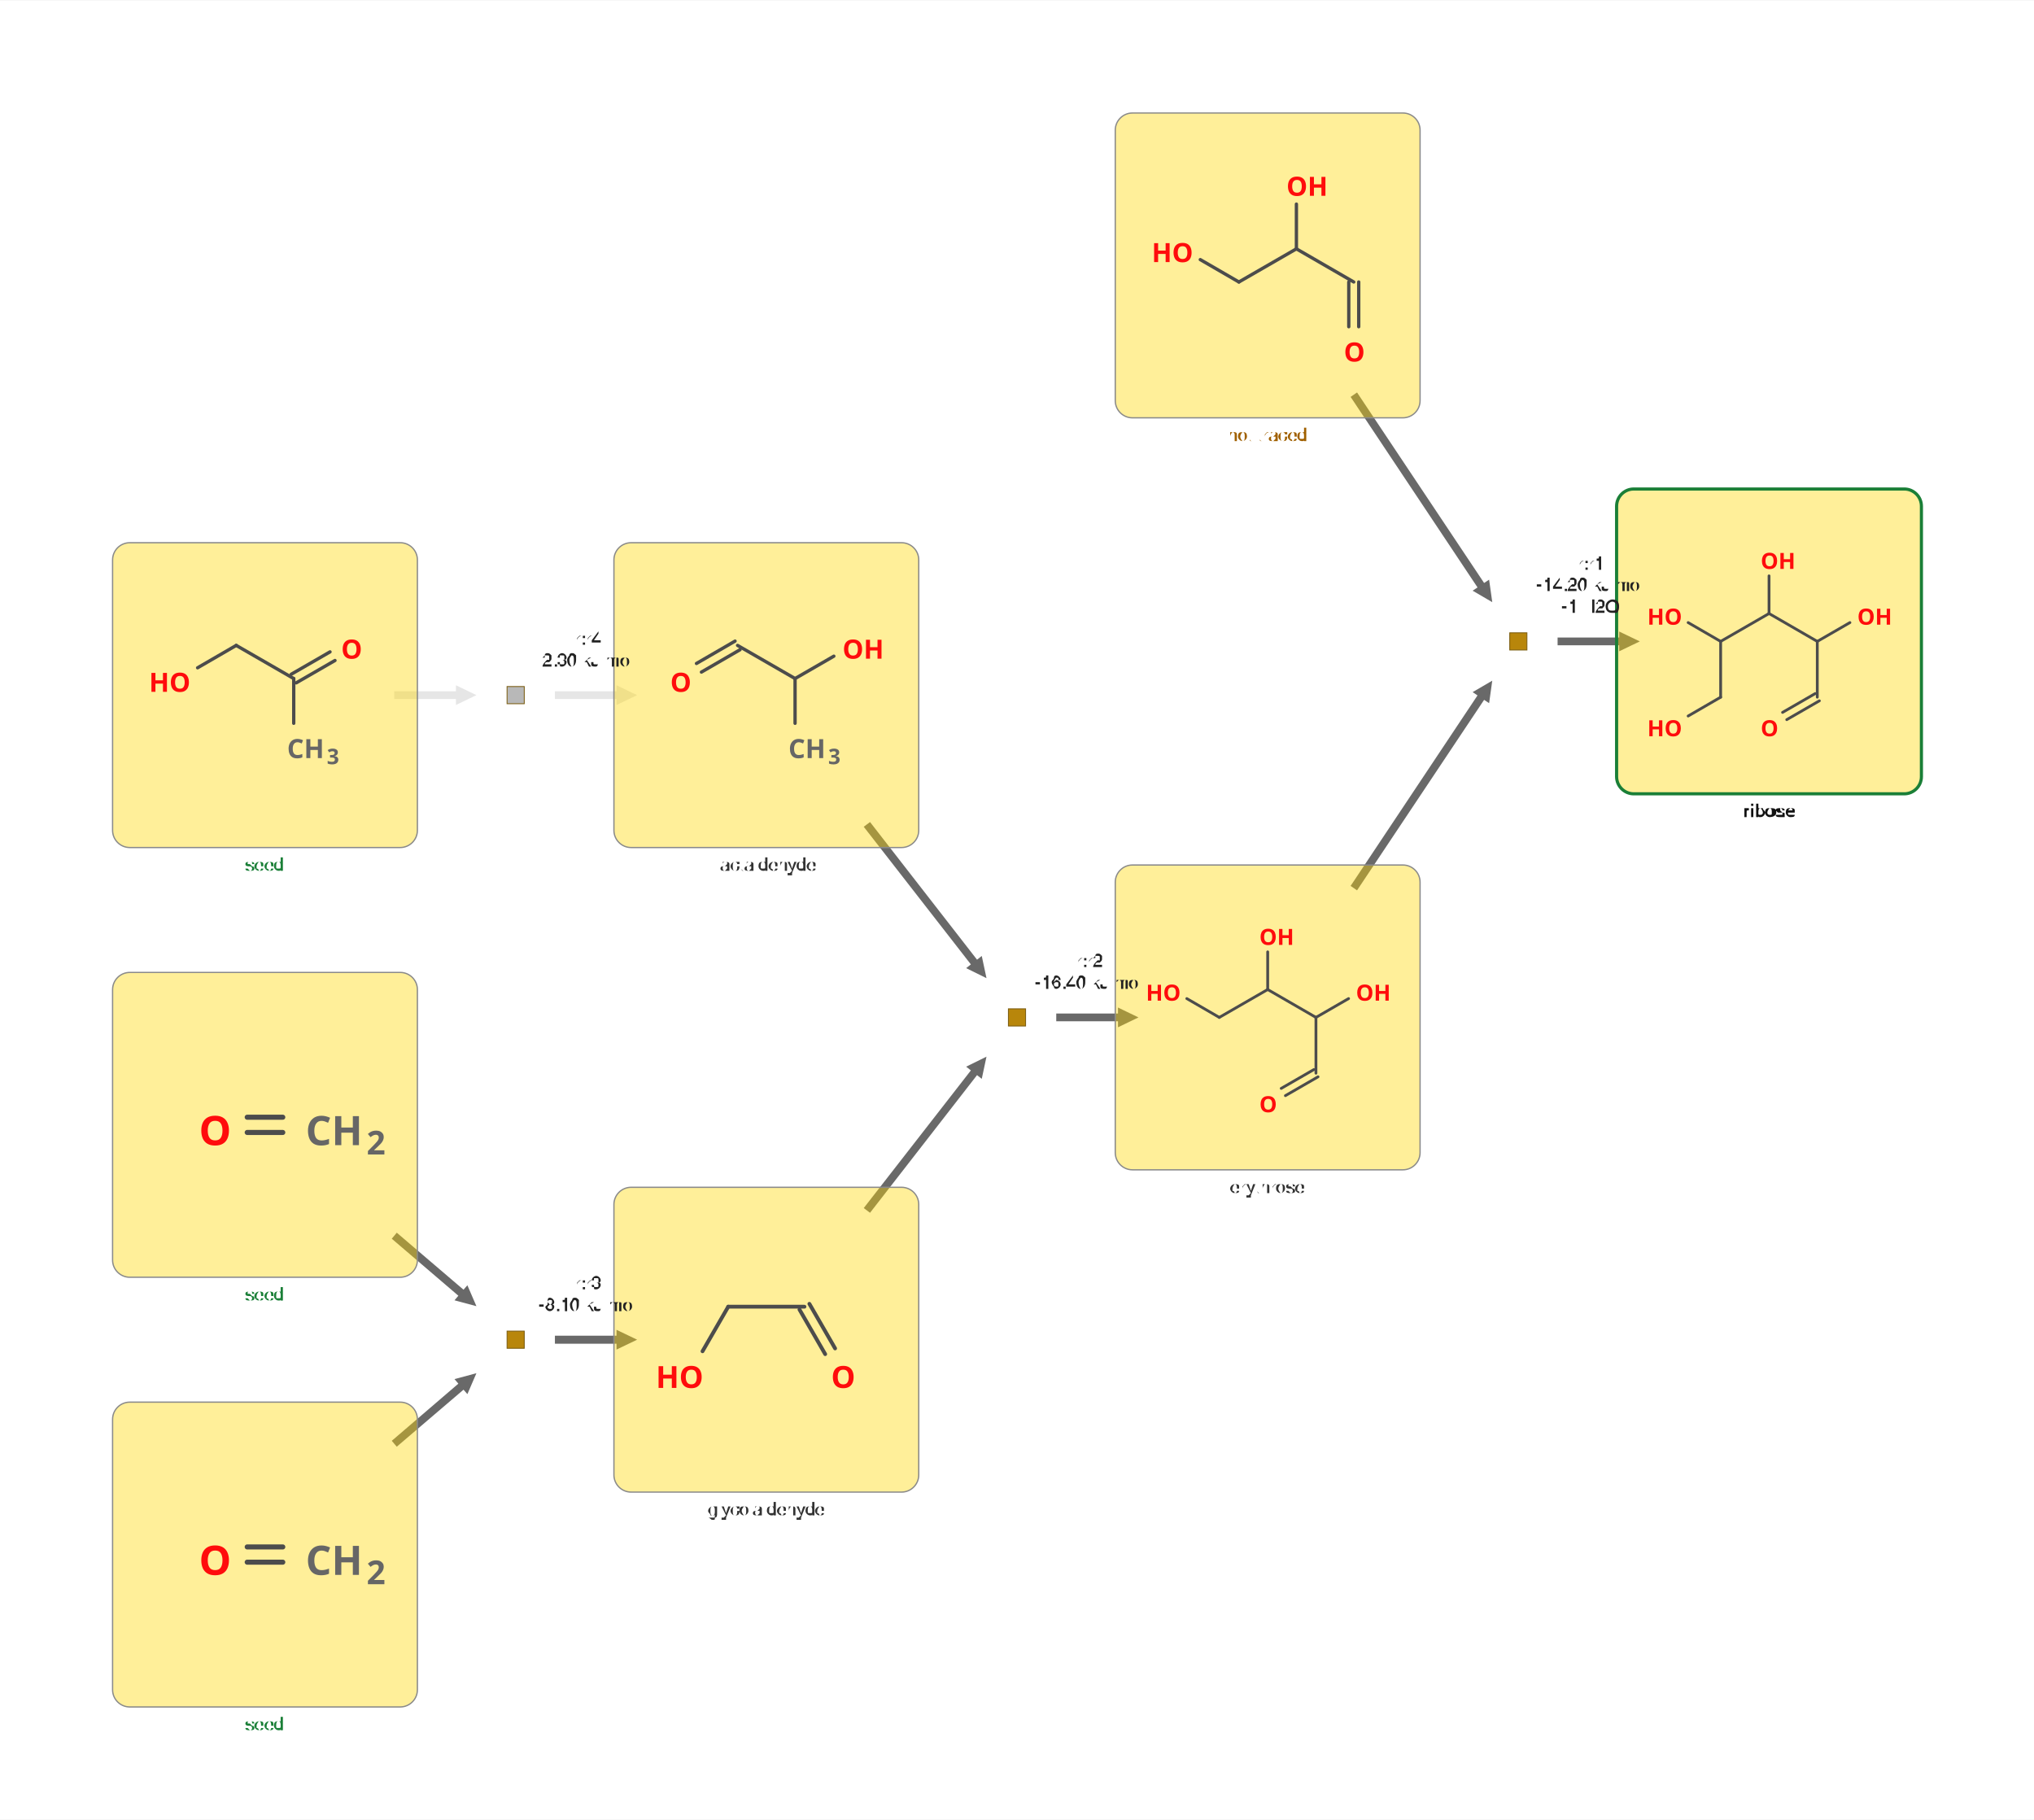
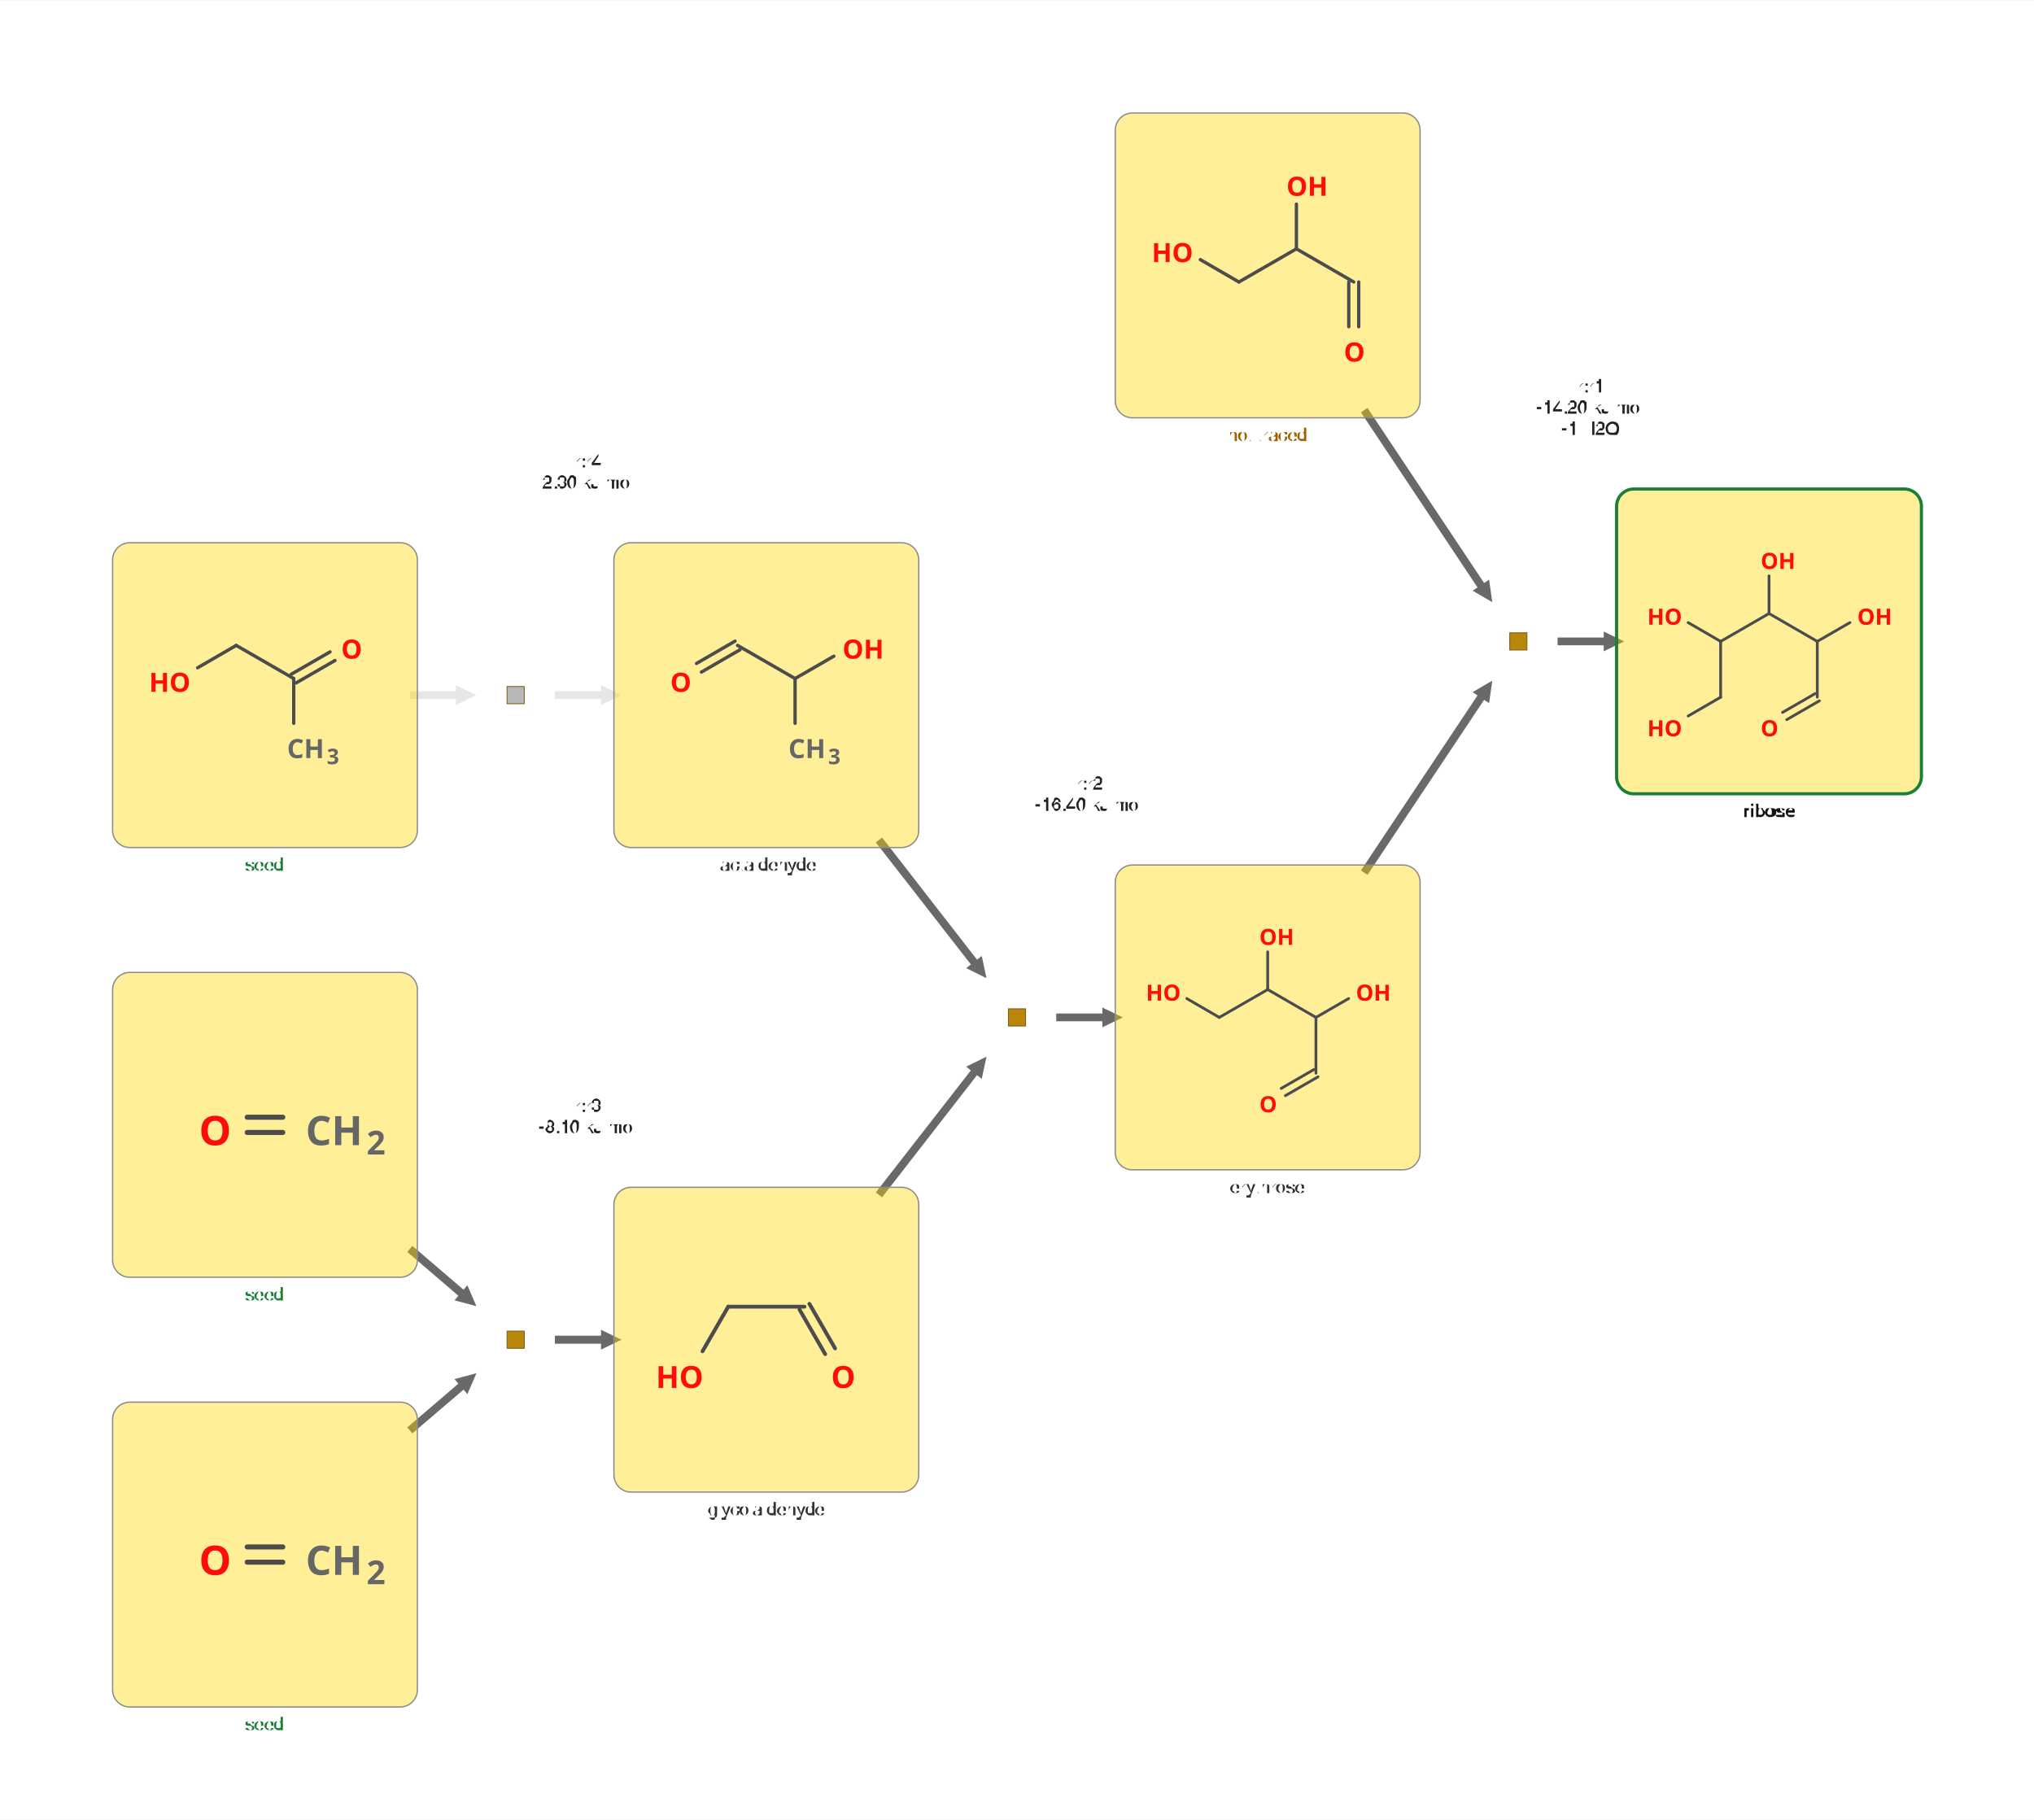
<svg xmlns="http://www.w3.org/2000/svg" width="1207" height="1080" viewBox="0 0 1207.00 1079.50">
  <rect width="100%" height="100%" fill="white" />
  <g transform="scale(85) translate(12.35,10.85)">
-     <path d="M-2.876,-4.637 L-1.989,-5.967 L-1.954,-5.944 L-1.932,-6.101 L-2.069,-6.021 L-2.035,-5.998 L-2.921,-4.668 Z" fill="#696969" opacity="1.0" />
-     <path d="M-2.921,-8.082 L-2.035,-6.752 L-2.069,-6.729 L-1.932,-6.649 L-1.954,-6.806 L-1.989,-6.783 L-2.876,-8.113 Z" fill="#696969" opacity="1.0" />
-     <path d="M-1.476,-6.348 L-1.046,-6.348 L-1.046,-6.306 L-0.902,-6.375 L-1.046,-6.444 L-1.046,-6.402 L-1.476,-6.402 Z" fill="#696969" opacity="1.0" />
-     <path d="M-6.276,-2.386 L-5.529,-3.347 L-5.496,-3.321 L-5.463,-3.476 L-5.605,-3.406 L-5.572,-3.38 L-6.32,-2.419 Z" fill="#696969" opacity="1.0" />
-     <path d="M-6.32,-5.081 L-5.572,-4.12 L-5.605,-4.094 L-5.463,-4.024 L-5.496,-4.179 L-5.529,-4.153 L-6.276,-5.114 Z" fill="#696969" opacity="1.0" />
-     <path d="M-4.976,-3.723 L-4.545,-3.723 L-4.545,-3.681 L-4.402,-3.75 L-4.545,-3.819 L-4.545,-3.777 L-4.976,-3.777 Z" fill="#696969" opacity="1.0" />
-     <path d="M-9.58,-0.753 L-9.114,-1.151 L-9.087,-1.12 L-9.024,-1.266 L-9.177,-1.225 L-9.15,-1.193 L-9.615,-0.794 Z" fill="#696969" opacity="1.0" />
-     <path d="M-9.615,-2.205 L-9.15,-1.807 L-9.177,-1.775 L-9.024,-1.734 L-9.087,-1.88 L-9.114,-1.849 L-9.58,-2.247 Z" fill="#696969" opacity="1.0" />
-     <path d="M-8.476,-1.472 L-8.046,-1.472 L-8.046,-1.431 L-7.902,-1.5 L-8.046,-1.569 L-8.046,-1.528 L-8.476,-1.528 Z" fill="#696969" opacity="1.0" />
-     <path d="M-9.598,-5.973 L-9.167,-5.973 L-9.167,-5.931 L-9.024,-6 L-9.167,-6.069 L-9.167,-6.027 L-9.598,-6.027 Z" fill="#b8b8b8" opacity="0.35" />
-     <path d="M-8.476,-5.973 L-8.046,-5.973 L-8.046,-5.931 L-7.902,-6 L-8.046,-6.069 L-8.046,-6.027 L-8.476,-6.027 Z" fill="#b8b8b8" opacity="0.35" />
+     <path d="M-2.803,-4.745 L-1.989,-5.967 L-1.954,-5.944 L-1.932,-6.101 L-2.069,-6.021 L-2.035,-5.998 L-2.849,-4.776 Z" fill="#696969" opacity="1.0" />
+     <path d="M-2.849,-7.974 L-2.035,-6.752 L-2.069,-6.729 L-1.932,-6.649 L-1.954,-6.806 L-1.989,-6.783 L-2.803,-8.005 Z" fill="#696969" opacity="1.0" />
+     <path d="M-1.476,-6.348 L-1.154,-6.348 L-1.154,-6.306 L-1.011,-6.375 L-1.154,-6.444 L-1.154,-6.402 L-1.476,-6.402 Z" fill="#696969" opacity="1.0" />
+     <path d="M-6.192,-2.494 L-5.529,-3.347 L-5.496,-3.321 L-5.463,-3.476 L-5.605,-3.406 L-5.572,-3.38 L-6.236,-2.528 Z" fill="#696969" opacity="1.0" />
+     <path d="M-6.236,-4.972 L-5.572,-4.12 L-5.605,-4.094 L-5.463,-4.024 L-5.496,-4.179 L-5.529,-4.153 L-6.192,-5.006 Z" fill="#696969" opacity="1.0" />
+     <path d="M-4.976,-3.723 L-4.654,-3.723 L-4.654,-3.681 L-4.511,-3.75 L-4.654,-3.819 L-4.654,-3.777 L-4.976,-3.777 Z" fill="#696969" opacity="1.0" />
+     <path d="M-9.471,-0.846 L-9.114,-1.151 L-9.087,-1.12 L-9.024,-1.266 L-9.177,-1.225 L-9.15,-1.193 L-9.507,-0.887 Z" fill="#696969" opacity="1.0" />
+     <path d="M-9.507,-2.113 L-9.15,-1.807 L-9.177,-1.775 L-9.024,-1.734 L-9.087,-1.88 L-9.114,-1.849 L-9.471,-2.155 Z" fill="#696969" opacity="1.0" />
+     <path d="M-8.476,-1.472 L-8.154,-1.472 L-8.154,-1.431 L-8.011,-1.5 L-8.154,-1.569 L-8.154,-1.528 L-8.476,-1.528 Z" fill="#696969" opacity="1.0" />
+     <path d="M-9.489,-5.973 L-9.167,-5.973 L-9.167,-5.931 L-9.024,-6 L-9.167,-6.069 L-9.167,-6.027 L-9.489,-6.027 Z" fill="#b8b8b8" opacity="0.35" />
+     <path d="M-8.476,-5.973 L-8.154,-5.973 L-8.154,-5.931 L-8.011,-6 L-8.154,-6.069 L-8.154,-6.027 L-8.476,-6.027 Z" fill="#b8b8b8" opacity="0.35" />
    <rect x="-1.064" y="-7.439" width="2.128" height="2.128" rx="0.12" fill="#ffd700" fill-opacity="0.4" stroke="#1a7f37" stroke-width="0.022" />
    <svg x="-1.064" y="-7.439" width="2.128" height="2.128" viewBox="0 0 100 100" preserveAspectRatio="xMidYMid meet">
      <g transform="translate(0,0)">
        <svg width="100" height="100" x="0" y="0" viewBox="0 0 218.564 200" font-family="sans-serif" stroke="rgb(76,76,76)" stroke-width="2" stroke-linecap="round">
          <line x1="119.0" y1="150.9" x2="142.4" y2="137.4" opacity="1.0" stroke="rgb(76,76,76)" stroke-width="2.0" />
          <line x1="122.0" y1="156.1" x2="145.4" y2="142.6" opacity="1.0" stroke="rgb(76,76,76)" stroke-width="2.0" />
          <line x1="143.9" y1="140.0" x2="143.9" y2="100.0" opacity="1.0" stroke="rgb(76,76,76)" stroke-width="2.0" />
          <line x1="143.9" y1="100.0" x2="167.3" y2="86.5" opacity="1.0" stroke="rgb(76,76,76)" stroke-width="2.0" />
          <line x1="143.9" y1="100.0" x2="109.3" y2="80.0" opacity="1.0" stroke="rgb(76,76,76)" stroke-width="2.0" />
          <line x1="109.3" y1="80.0" x2="109.3" y2="53.0" opacity="1.0" stroke="rgb(76,76,76)" stroke-width="2.0" />
          <line x1="109.3" y1="80.0" x2="74.6" y2="100.0" opacity="1.0" stroke="rgb(76,76,76)" stroke-width="2.0" />
          <line x1="74.6" y1="100.0" x2="51.3" y2="86.5" opacity="1.0" stroke="rgb(76,76,76)" stroke-width="2.0" />
          <line x1="74.6" y1="100.0" x2="74.6" y2="140.0" opacity="1.0" stroke="rgb(76,76,76)" stroke-width="2.0" />
          <line x1="74.6" y1="140.0" x2="51.3" y2="153.5" opacity="1.0" stroke="rgb(76,76,76)" stroke-width="2.0" />
          <text x="103.282" y="168" fill="rgb(255,12,12)" stroke-width="0" font-weight="bold" font-size="16">O</text>
          <text x="172.564" y="88" fill="rgb(255,12,12)" stroke-width="0" font-weight="bold" font-size="16">OH</text>
          <text x="103.282" y="48" fill="rgb(255,12,12)" stroke-width="0" font-weight="bold" font-size="16">OH</text>
          <text x="22" y="88" fill="rgb(255,12,12)" stroke-width="0" font-weight="bold" font-size="16">HO</text>
          <text x="22" y="168" fill="rgb(255,12,12)" stroke-width="0" font-weight="bold" font-size="16">HO</text>
        </svg>
      </g>
      <text font-size="18" fill="gray" font-family="sans-serif" x="10" y="20" />
    </svg>
    <text x="0" y="-5.149" font-family="Helvetica, Arial, sans-serif" font-size="0.125" text-anchor="middle" fill="#111" font-weight="bold">ribose</text>
    <path d="M-1.69,-6.435 L-1.81,-6.435 L-1.81,-6.315 L-1.69,-6.315 Z" fill="#b8860b" stroke="#7a5c10" stroke-width="0.006" />
-     <text x="-1.244" y="-6.875" font-family="Helvetica, Arial, sans-serif" font-size="0.125" text-anchor="middle" fill="#222" font-weight="normal">r:r1</text>
-     <text x="-1.244" y="-6.725" font-family="Helvetica, Arial, sans-serif" font-size="0.125" text-anchor="middle" fill="#222" font-weight="normal">-14.20 kJ/mol</text>
-     <text x="-1.244" y="-6.575" font-family="Helvetica, Arial, sans-serif" font-size="0.125" text-anchor="middle" fill="#222" font-weight="normal">-1 H2O</text>
+     <text x="-1.244" y="-8.114" font-family="Helvetica, Arial, sans-serif" font-size="0.125" text-anchor="middle" fill="#222" font-weight="normal">r:r1</text>
+     <text x="-1.244" y="-7.964" font-family="Helvetica, Arial, sans-serif" font-size="0.125" text-anchor="middle" fill="#222" font-weight="normal">-14.20 kJ/mol</text>
+     <text x="-1.244" y="-7.814" font-family="Helvetica, Arial, sans-serif" font-size="0.125" text-anchor="middle" fill="#222" font-weight="normal">-1 H2O</text>
    <rect x="-4.564" y="-4.814" width="2.128" height="2.128" rx="0.12" fill="#ffd700" fill-opacity="0.4" stroke="#8a8a8a" stroke-width="0.009" />
    <svg x="-4.564" y="-4.814" width="2.128" height="2.128" viewBox="0 0 100 100" preserveAspectRatio="xMidYMid meet">
      <g transform="translate(0,0)">
        <svg width="100" height="100" x="0" y="0" viewBox="0 0 218.564 200" font-family="sans-serif" stroke="rgb(76,76,76)" stroke-width="2" stroke-linecap="round">
          <line x1="119.0" y1="150.9" x2="142.4" y2="137.4" opacity="1.0" stroke="rgb(76,76,76)" stroke-width="2.0" />
          <line x1="122.0" y1="156.1" x2="145.4" y2="142.6" opacity="1.0" stroke="rgb(76,76,76)" stroke-width="2.0" />
          <line x1="143.9" y1="140.0" x2="143.9" y2="100.0" opacity="1.0" stroke="rgb(76,76,76)" stroke-width="2.0" />
          <line x1="143.9" y1="100.0" x2="167.3" y2="86.5" opacity="1.0" stroke="rgb(76,76,76)" stroke-width="2.0" />
          <line x1="143.9" y1="100.0" x2="109.3" y2="80.0" opacity="1.0" stroke="rgb(76,76,76)" stroke-width="2.0" />
          <line x1="109.3" y1="80.0" x2="109.3" y2="53.0" opacity="1.0" stroke="rgb(76,76,76)" stroke-width="2.0" />
          <line x1="109.3" y1="80.0" x2="74.6" y2="100.0" opacity="1.0" stroke="rgb(76,76,76)" stroke-width="2.0" />
          <line x1="74.6" y1="100.0" x2="51.3" y2="86.5" opacity="1.0" stroke="rgb(76,76,76)" stroke-width="2.0" />
          <text x="103.282" y="168" fill="rgb(255,12,12)" stroke-width="0" font-weight="bold" font-size="16">O</text>
          <text x="172.564" y="88" fill="rgb(255,12,12)" stroke-width="0" font-weight="bold" font-size="16">OH</text>
          <text x="103.282" y="48" fill="rgb(255,12,12)" stroke-width="0" font-weight="bold" font-size="16">OH</text>
          <text x="22" y="88" fill="rgb(255,12,12)" stroke-width="0" font-weight="bold" font-size="16">HO</text>
        </svg>
      </g>
      <text font-size="18" fill="gray" font-family="sans-serif" x="10" y="20" />
    </svg>
    <text x="-3.5" y="-2.523" font-family="Helvetica, Arial, sans-serif" font-size="0.125" text-anchor="middle" fill="#333" font-weight="normal">erythrose</text>
    <path d="M-5.19,-3.81 L-5.31,-3.81 L-5.31,-3.69 L-5.19,-3.69 Z" fill="#b8860b" stroke="#7a5c10" stroke-width="0.006" />
-     <text x="-4.744" y="-4.1" font-family="Helvetica, Arial, sans-serif" font-size="0.125" text-anchor="middle" fill="#222" font-weight="normal">r:r2</text>
-     <text x="-4.744" y="-3.95" font-family="Helvetica, Arial, sans-serif" font-size="0.125" text-anchor="middle" fill="#222" font-weight="normal">-16.40 kJ/mol</text>
+     <text x="-4.744" y="-5.339" font-family="Helvetica, Arial, sans-serif" font-size="0.125" text-anchor="middle" fill="#222" font-weight="normal">r:r2</text>
+     <text x="-4.744" y="-5.189" font-family="Helvetica, Arial, sans-serif" font-size="0.125" text-anchor="middle" fill="#222" font-weight="normal">-16.40 kJ/mol</text>
    <rect x="-8.064" y="-2.564" width="2.128" height="2.128" rx="0.12" fill="#ffd700" fill-opacity="0.4" stroke="#8a8a8a" stroke-width="0.009" />
    <svg x="-8.064" y="-2.564" width="2.128" height="2.128" viewBox="0 0 100 100" preserveAspectRatio="xMidYMid meet">
      <g transform="translate(0,0)">
        <svg width="100" height="100" x="0" y="0" viewBox="0 0 160 114.641" font-family="sans-serif" stroke="rgb(76,76,76)" stroke-width="2" stroke-linecap="round">
          <line x1="110.9" y1="64.9" x2="97.4" y2="41.5" opacity="1.0" stroke="rgb(76,76,76)" stroke-width="2.0" />
          <line x1="116.1" y1="61.9" x2="102.6" y2="38.5" opacity="1.0" stroke="rgb(76,76,76)" stroke-width="2.0" />
          <line x1="100.0" y1="40.0" x2="60.0" y2="40.0" opacity="1.0" stroke="rgb(76,76,76)" stroke-width="2.0" />
          <line x1="60.0" y1="40.0" x2="46.5" y2="63.4" opacity="1.0" stroke="rgb(76,76,76)" stroke-width="2.0" />
          <text x="114" y="82.641" fill="rgb(255,12,12)" stroke-width="0" font-weight="bold" font-size="16">O</text>
          <text x="22" y="82.641" fill="rgb(255,12,12)" stroke-width="0" font-weight="bold" font-size="16">HO</text>
        </svg>
      </g>
      <text font-size="18" fill="gray" font-family="sans-serif" x="10" y="20" />
    </svg>
    <text x="-7" y="-0.274" font-family="Helvetica, Arial, sans-serif" font-size="0.125" text-anchor="middle" fill="#333" font-weight="normal">glycolaldehyde</text>
    <path d="M-8.69,-1.56 L-8.81,-1.56 L-8.81,-1.44 L-8.69,-1.44 Z" fill="#b8860b" stroke="#7a5c10" stroke-width="0.006" />
-     <text x="-8.244" y="-1.85" font-family="Helvetica, Arial, sans-serif" font-size="0.125" text-anchor="middle" fill="#222" font-weight="normal">r:r3</text>
-     <text x="-8.244" y="-1.7" font-family="Helvetica, Arial, sans-serif" font-size="0.125" text-anchor="middle" fill="#222" font-weight="normal">-8.10 kJ/mol</text>
+     <text x="-8.244" y="-3.089" font-family="Helvetica, Arial, sans-serif" font-size="0.125" text-anchor="middle" fill="#222" font-weight="normal">r:r3</text>
+     <text x="-8.244" y="-2.939" font-family="Helvetica, Arial, sans-serif" font-size="0.125" text-anchor="middle" fill="#222" font-weight="normal">-8.10 kJ/mol</text>
    <rect x="-11.564" y="-1.064" width="2.128" height="2.128" rx="0.12" fill="#ffd700" fill-opacity="0.4" stroke="#8a8a8a" stroke-width="0.009" />
    <svg x="-11.564" y="-1.064" width="2.128" height="2.128" viewBox="0 0 100 100" preserveAspectRatio="xMidYMid meet">
      <g transform="translate(0,0)">
        <svg width="100" height="100" x="0" y="0" viewBox="0 0 120 80" font-family="sans-serif" stroke="rgb(76,76,76)" stroke-width="2" stroke-linecap="round">
          <line x1="67.0" y1="43.0" x2="53.0" y2="43.0" opacity="1.0" stroke="rgb(76,76,76)" stroke-width="2.0" />
          <line x1="67.0" y1="37.0" x2="53.0" y2="37.0" opacity="1.0" stroke="rgb(76,76,76)" stroke-width="2.0" />
          <text x="76" y="48" fill="rgb(102,102,102)" stroke-width="0" font-weight="bold" font-size="16">CH</text>
          <text x="100" y="51.68" fill="rgb(102,102,102)" stroke-width="0" font-weight="bold" font-size="13">2</text>
          <text x="34" y="48" fill="rgb(255,12,12)" stroke-width="0" font-weight="bold" font-size="16">O</text>
        </svg>
      </g>
      <text font-size="18" fill="gray" font-family="sans-serif" x="10" y="20" />
    </svg>
    <text x="-10.5" y="1.226" font-family="Helvetica, Arial, sans-serif" font-size="0.125" text-anchor="middle" fill="#1a7f37" font-weight="normal">seed</text>
    <rect x="-11.564" y="-4.064" width="2.128" height="2.128" rx="0.12" fill="#ffd700" fill-opacity="0.4" stroke="#8a8a8a" stroke-width="0.009" />
    <svg x="-11.564" y="-4.064" width="2.128" height="2.128" viewBox="0 0 100 100" preserveAspectRatio="xMidYMid meet">
      <g transform="translate(0,0)">
        <svg width="100" height="100" x="0" y="0" viewBox="0 0 120 80" font-family="sans-serif" stroke="rgb(76,76,76)" stroke-width="2" stroke-linecap="round">
          <line x1="67.0" y1="43.0" x2="53.0" y2="43.0" opacity="1.0" stroke="rgb(76,76,76)" stroke-width="2.0" />
          <line x1="67.0" y1="37.0" x2="53.0" y2="37.0" opacity="1.0" stroke="rgb(76,76,76)" stroke-width="2.0" />
          <text x="76" y="48" fill="rgb(102,102,102)" stroke-width="0" font-weight="bold" font-size="16">CH</text>
          <text x="100" y="51.68" fill="rgb(102,102,102)" stroke-width="0" font-weight="bold" font-size="13">2</text>
          <text x="34" y="48" fill="rgb(255,12,12)" stroke-width="0" font-weight="bold" font-size="16">O</text>
        </svg>
      </g>
      <text font-size="18" fill="gray" font-family="sans-serif" x="10" y="20" />
    </svg>
    <text x="-10.5" y="-1.774" font-family="Helvetica, Arial, sans-serif" font-size="0.125" text-anchor="middle" fill="#1a7f37" font-weight="normal">seed</text>
    <rect x="-8.064" y="-7.064" width="2.128" height="2.128" rx="0.12" fill="#ffd700" fill-opacity="0.4" stroke="#8a8a8a" stroke-width="0.009" />
    <svg x="-8.064" y="-7.064" width="2.128" height="2.128" viewBox="0 0 100 100" preserveAspectRatio="xMidYMid meet">
      <g transform="translate(0,0)">
        <svg width="100" height="100" x="0" y="0" viewBox="0 0 183.923 140" font-family="sans-serif" stroke="rgb(76,76,76)" stroke-width="2" stroke-linecap="round">
          <line x1="109.3" y1="87.0" x2="109.3" y2="60.0" opacity="1.0" stroke="rgb(76,76,76)" stroke-width="2.0" />
          <line x1="109.3" y1="60.0" x2="132.7" y2="46.5" opacity="1.0" stroke="rgb(76,76,76)" stroke-width="2.0" />
          <line x1="109.3" y1="60.0" x2="74.6" y2="40.0" opacity="1.0" stroke="rgb(76,76,76)" stroke-width="2.0" />
          <line x1="76.1" y1="42.6" x2="52.8" y2="56.1" opacity="1.0" stroke="rgb(76,76,76)" stroke-width="2.0" />
          <line x1="73.1" y1="37.4" x2="49.8" y2="50.9" opacity="1.0" stroke="rgb(76,76,76)" stroke-width="2.0" />
          <text x="105.282" y="108" fill="rgb(102,102,102)" stroke-width="0" font-weight="bold" font-size="16">CH</text>
          <text x="129.282" y="111.68" fill="rgb(102,102,102)" stroke-width="0" font-weight="bold" font-size="13">3</text>
          <text x="137.923" y="48" fill="rgb(255,12,12)" stroke-width="0" font-weight="bold" font-size="16">OH</text>
          <text x="34" y="68" fill="rgb(255,12,12)" stroke-width="0" font-weight="bold" font-size="16">O</text>
        </svg>
      </g>
      <text font-size="18" fill="gray" font-family="sans-serif" x="10" y="20" />
    </svg>
    <text x="-7" y="-4.774" font-family="Helvetica, Arial, sans-serif" font-size="0.125" text-anchor="middle" fill="#333" font-weight="normal">lactaldehyde</text>
    <path d="M-8.69,-6.06 L-8.81,-6.06 L-8.81,-5.94 L-8.69,-5.94 Z" fill="#b8b8b8" stroke="#7a5c10" stroke-width="0.006" />
-     <text x="-8.244" y="-6.35" font-family="Helvetica, Arial, sans-serif" font-size="0.125" text-anchor="middle" fill="#222" font-weight="normal">r:r4</text>
-     <text x="-8.244" y="-6.2" font-family="Helvetica, Arial, sans-serif" font-size="0.125" text-anchor="middle" fill="#222" font-weight="normal">2.30 kJ/mol</text>
+     <text x="-8.244" y="-7.589" font-family="Helvetica, Arial, sans-serif" font-size="0.125" text-anchor="middle" fill="#222" font-weight="normal">r:r4</text>
+     <text x="-8.244" y="-7.439" font-family="Helvetica, Arial, sans-serif" font-size="0.125" text-anchor="middle" fill="#222" font-weight="normal">2.30 kJ/mol</text>
    <rect x="-11.564" y="-7.064" width="2.128" height="2.128" rx="0.12" fill="#ffd700" fill-opacity="0.4" stroke="#8a8a8a" stroke-width="0.009" />
    <svg x="-11.564" y="-7.064" width="2.128" height="2.128" viewBox="0 0 100 100" preserveAspectRatio="xMidYMid meet">
      <g transform="translate(0,0)">
        <svg width="100" height="100" x="0" y="0" viewBox="0 0 183.923 140" font-family="sans-serif" stroke="rgb(76,76,76)" stroke-width="2" stroke-linecap="round">
          <line x1="109.3" y1="87.0" x2="109.3" y2="60.0" opacity="1.0" stroke="rgb(76,76,76)" stroke-width="2.0" />
          <line x1="107.8" y1="57.4" x2="131.2" y2="43.9" opacity="1.0" stroke="rgb(76,76,76)" stroke-width="2.0" />
          <line x1="110.8" y1="62.6" x2="134.2" y2="49.1" opacity="1.0" stroke="rgb(76,76,76)" stroke-width="2.0" />
          <line x1="109.3" y1="60.0" x2="74.6" y2="40.0" opacity="1.0" stroke="rgb(76,76,76)" stroke-width="2.0" />
          <line x1="74.6" y1="40.0" x2="51.3" y2="53.5" opacity="1.0" stroke="rgb(76,76,76)" stroke-width="2.0" />
          <text x="105.282" y="108" fill="rgb(102,102,102)" stroke-width="0" font-weight="bold" font-size="16">CH</text>
          <text x="129.282" y="111.68" fill="rgb(102,102,102)" stroke-width="0" font-weight="bold" font-size="13">3</text>
          <text x="137.923" y="48" fill="rgb(255,12,12)" stroke-width="0" font-weight="bold" font-size="16">O</text>
          <text x="22" y="68" fill="rgb(255,12,12)" stroke-width="0" font-weight="bold" font-size="16">HO</text>
        </svg>
      </g>
      <text font-size="18" fill="gray" font-family="sans-serif" x="10" y="20" />
    </svg>
    <text x="-10.5" y="-4.774" font-family="Helvetica, Arial, sans-serif" font-size="0.125" text-anchor="middle" fill="#1a7f37" font-weight="normal">seed</text>
    <rect x="-4.564" y="-10.064" width="2.128" height="2.128" rx="0.12" fill="#ffd700" fill-opacity="0.4" stroke="#8a8a8a" stroke-width="0.009" />
    <svg x="-4.564" y="-10.064" width="2.128" height="2.128" viewBox="0 0 100 100" preserveAspectRatio="xMidYMid meet">
      <g transform="translate(0,0)">
        <svg width="100" height="100" x="0" y="0" viewBox="0 0 183.923 180" font-family="sans-serif" stroke="rgb(76,76,76)" stroke-width="2" stroke-linecap="round">
          <line x1="140.9" y1="127.0" x2="140.9" y2="100.0" opacity="1.0" stroke="rgb(76,76,76)" stroke-width="2.0" />
          <line x1="146.9" y1="127.0" x2="146.9" y2="100.0" opacity="1.0" stroke="rgb(76,76,76)" stroke-width="2.0" />
          <line x1="143.9" y1="100.0" x2="109.3" y2="80.0" opacity="1.0" stroke="rgb(76,76,76)" stroke-width="2.0" />
          <line x1="109.3" y1="80.0" x2="109.3" y2="53.0" opacity="1.0" stroke="rgb(76,76,76)" stroke-width="2.0" />
          <line x1="109.3" y1="80.0" x2="74.6" y2="100.0" opacity="1.0" stroke="rgb(76,76,76)" stroke-width="2.0" />
          <line x1="74.6" y1="100.0" x2="51.3" y2="86.5" opacity="1.0" stroke="rgb(76,76,76)" stroke-width="2.0" />
          <text x="137.923" y="148" fill="rgb(255,12,12)" stroke-width="0" font-weight="bold" font-size="16">O</text>
          <text x="103.282" y="48" fill="rgb(255,12,12)" stroke-width="0" font-weight="bold" font-size="16">OH</text>
          <text x="22" y="88" fill="rgb(255,12,12)" stroke-width="0" font-weight="bold" font-size="16">HO</text>
        </svg>
      </g>
      <text font-size="18" fill="gray" font-family="sans-serif" x="10" y="20" />
    </svg>
    <text x="-3.5" y="-7.774" font-family="Helvetica, Arial, sans-serif" font-size="0.125" text-anchor="middle" fill="#a06000" font-weight="normal">not traced</text>
  </g>
</svg>
